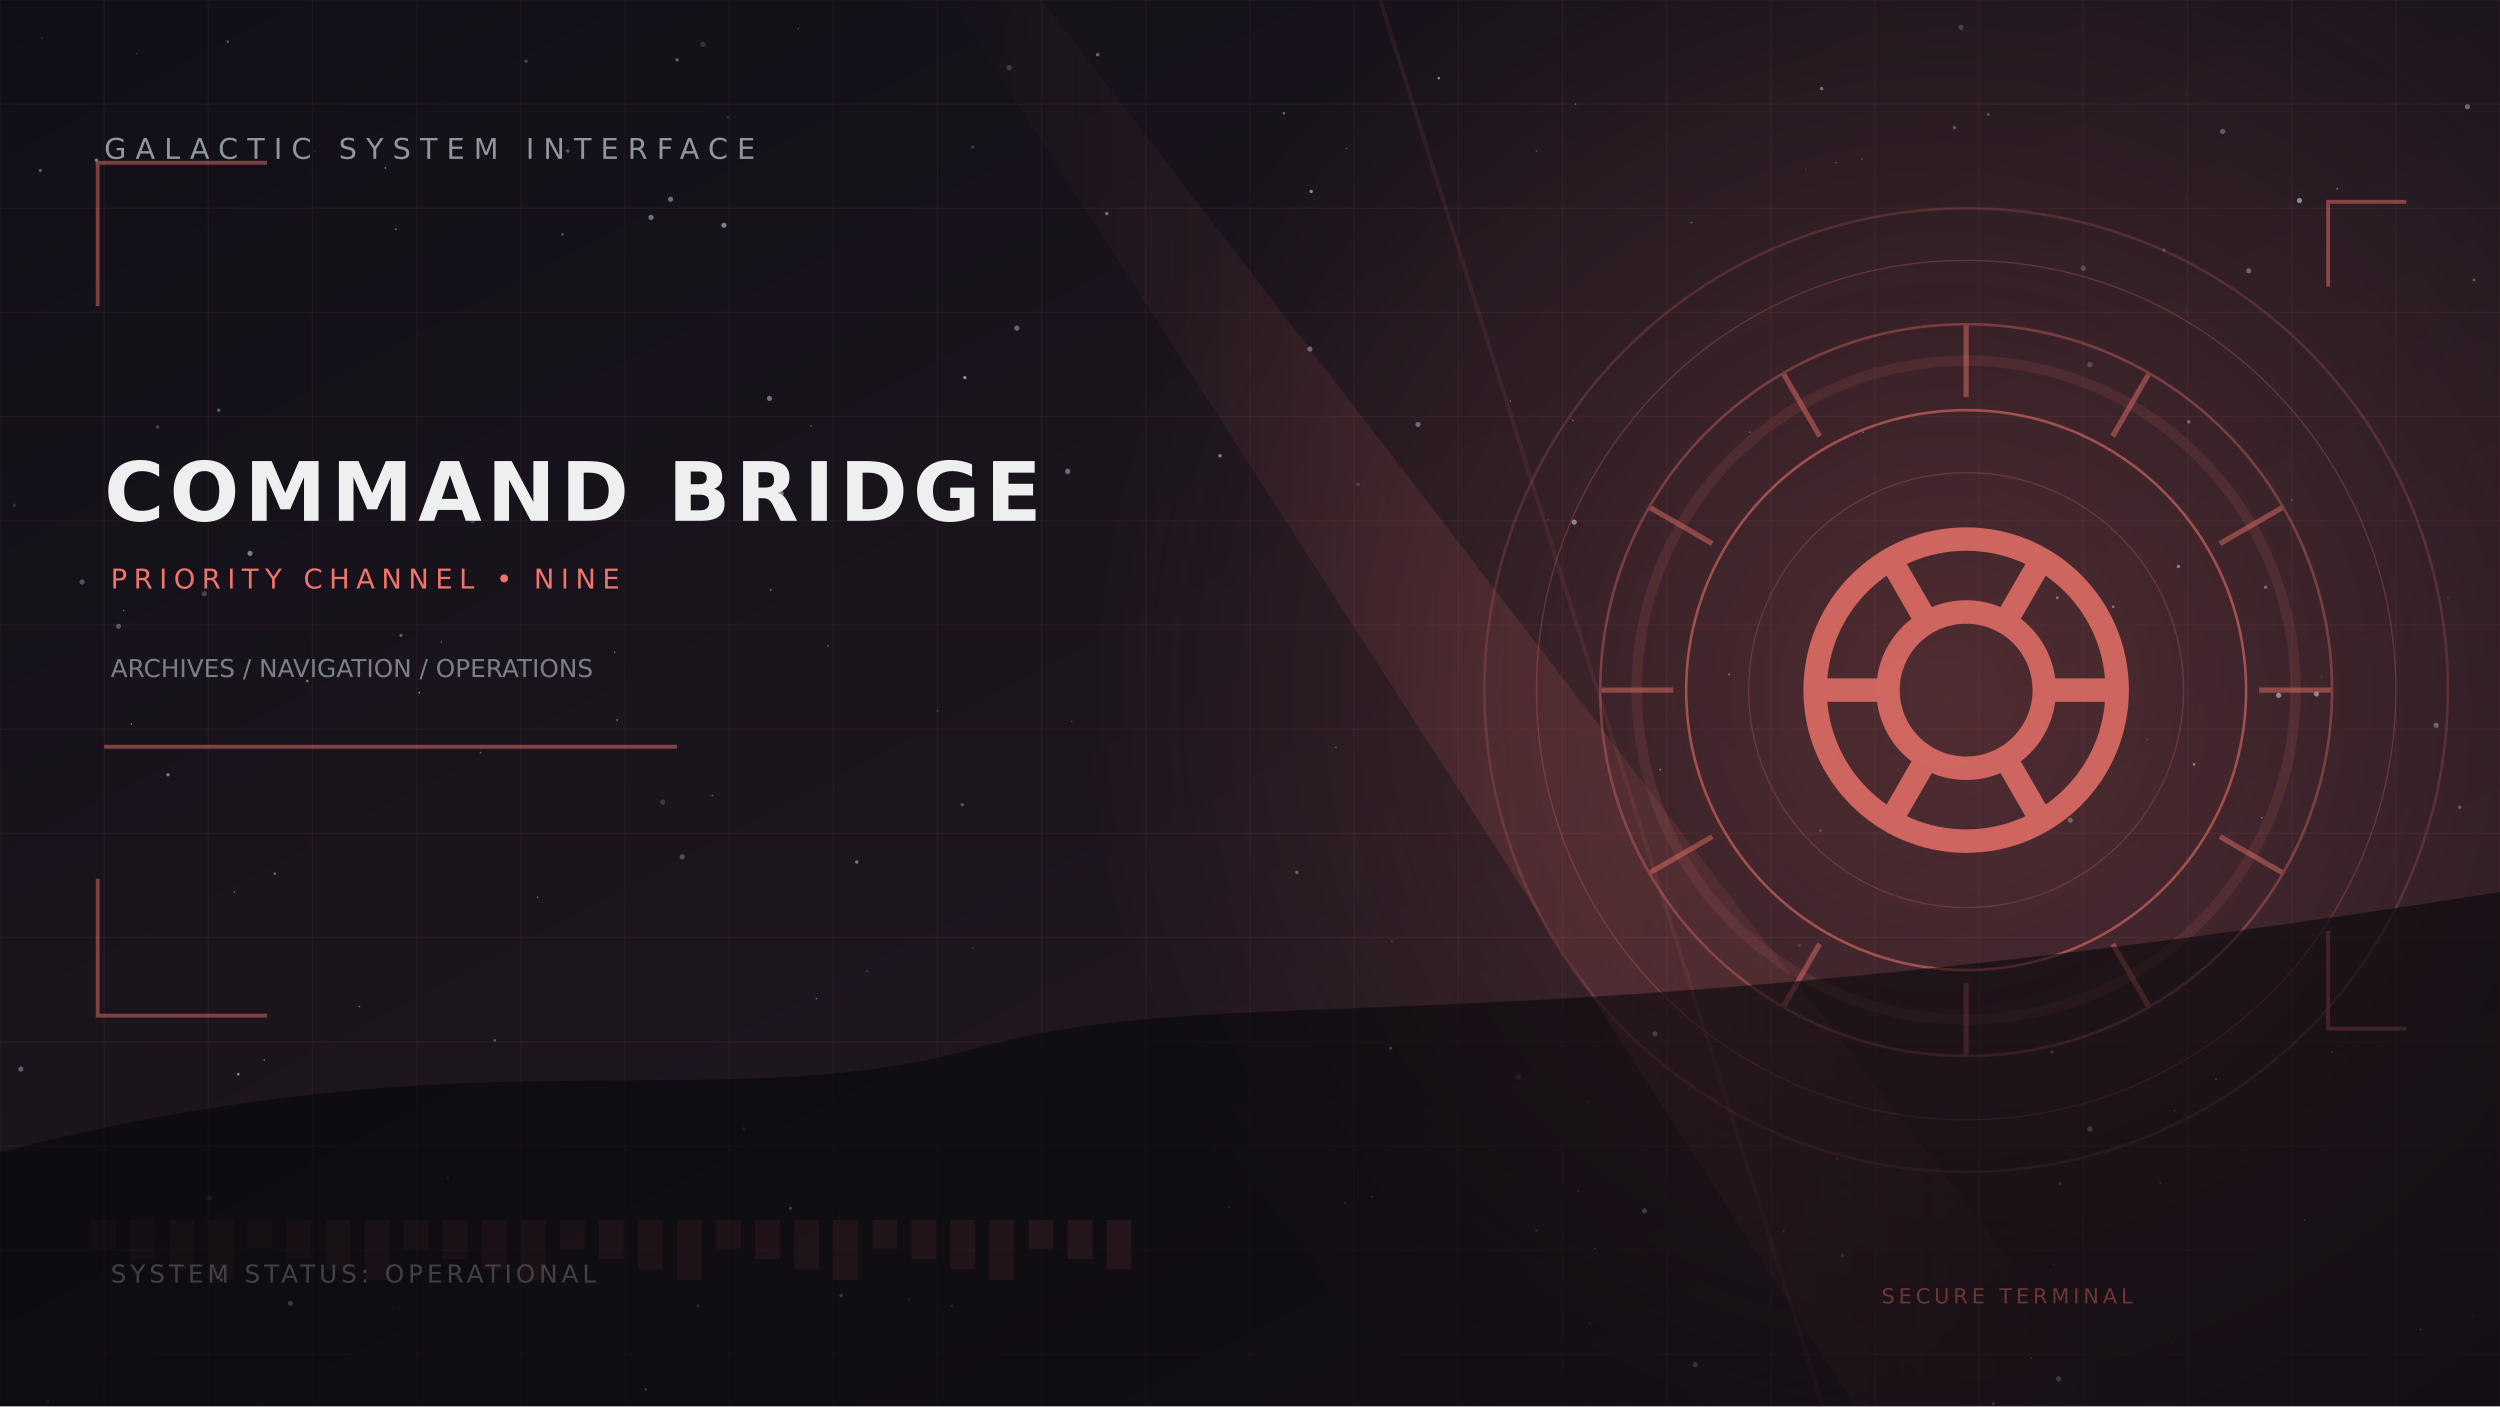
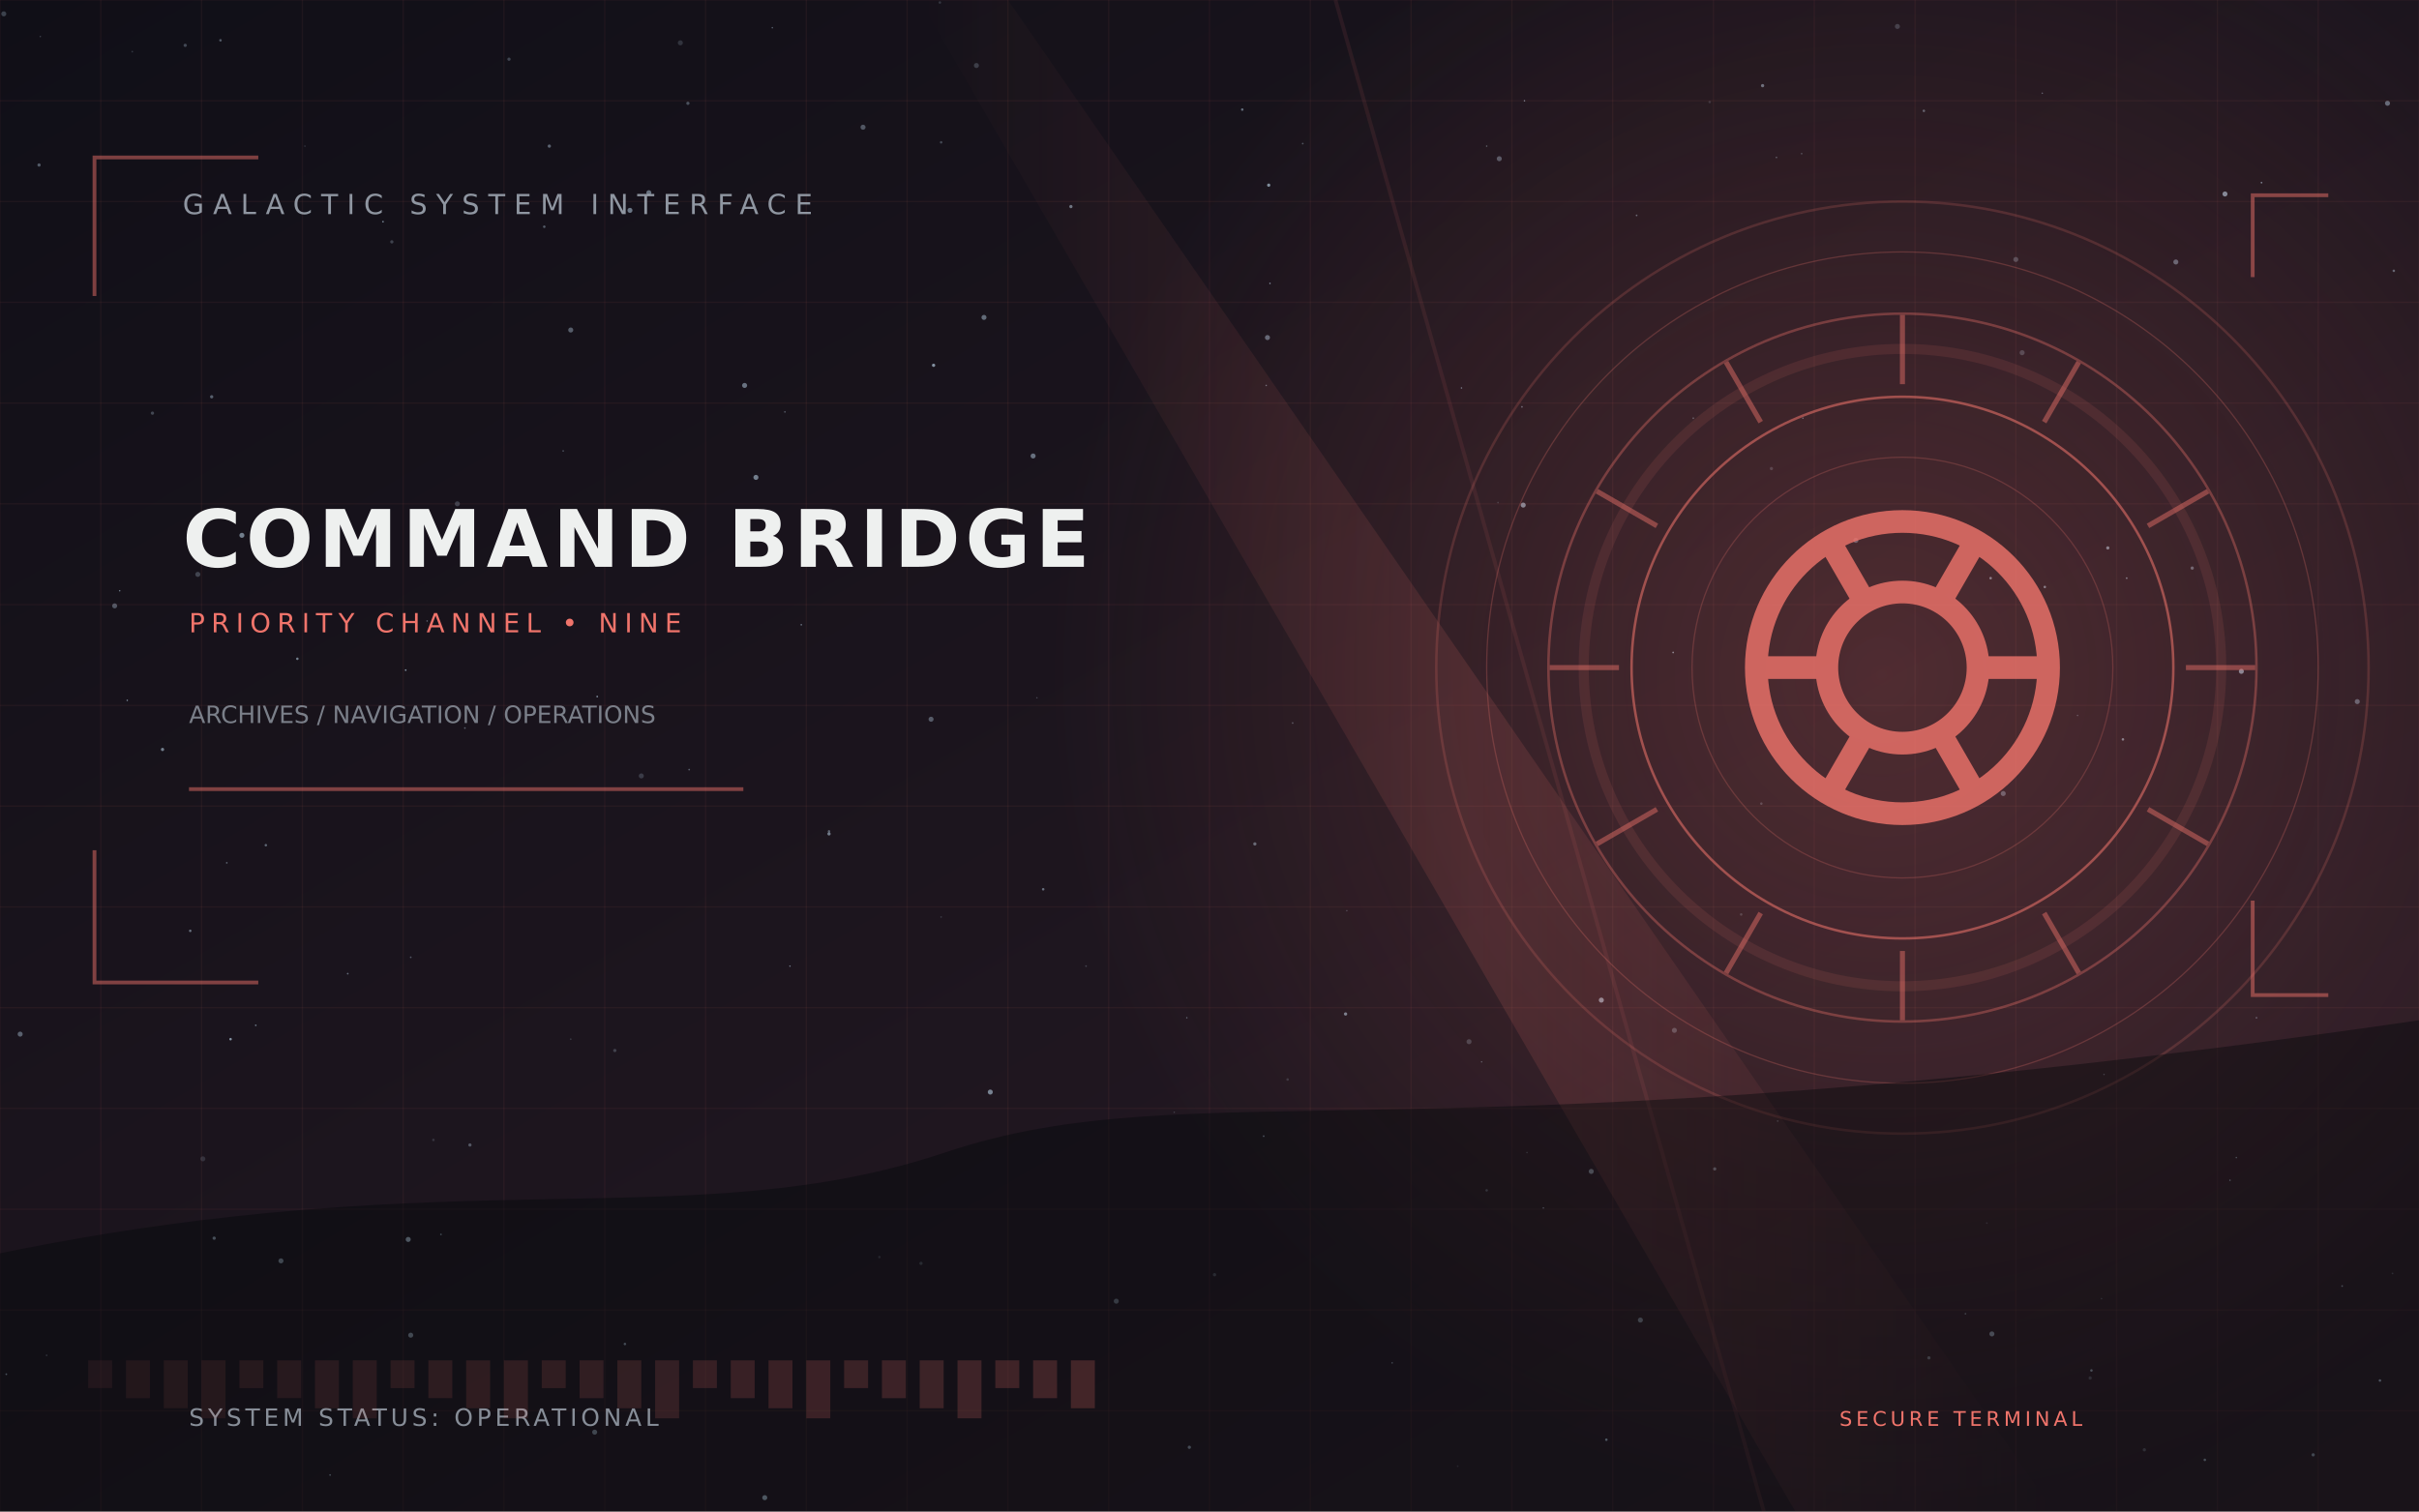
- <svg xmlns="http://www.w3.org/2000/svg" width="1920" height="1080" viewBox="0 0 1920 1080">
+ <svg xmlns="http://www.w3.org/2000/svg" width="1920" height="1200" viewBox="0 0 1920 1200">
  <defs>
    <linearGradient id="bg" x2=".95" y2="1">
      <stop stop-color="#100f17" />
      <stop offset="1" stop-color="#291b25" />
    </linearGradient>
    <radialGradient id="halo">
      <stop stop-color="#f0746b" stop-opacity=".23" />
      <stop offset="1" stop-color="#f0746b" stop-opacity="0" />
    </radialGradient>
    <linearGradient id="beam">
      <stop stop-color="#f0746b" stop-opacity="0" />
      <stop offset=".5" stop-color="#f0746b" stop-opacity=".14" />
      <stop offset="1" stop-color="#f0746b" stop-opacity="0" />
    </linearGradient>
  </defs>
-   <rect width="1920" height="1080" fill="url(#bg)" />
+   <rect width="1920" height="1200" fill="url(#bg)" />
  <circle cx="170" cy="983" r="1.3" fill="#afc6d9" opacity="0.62" />
  <circle cx="932" cy="883" r="0.6" fill="#afc6d9" opacity="0.23" />
  <circle cx="1299" cy="171" r="0.7" fill="#afc6d9" opacity="0.48" />
-   <circle cx="1702" cy="829" r="0.7" fill="#afc6d9" opacity="0.70" />
-   <circle cx="1707" cy="101" r="2" fill="#afc6d9" opacity="0.38" />
+   <circle cx="1702" cy="1151" r="1.3" fill="#afc6d9" opacity="0.28" />
+   <circle cx="685" cy="101" r="2" fill="#afc6d9" opacity="0.38" />
  <circle cx="658" cy="662" r="1.3" fill="#afc6d9" opacity="0.58" />
  <circle cx="304" cy="176" r="0.7" fill="#afc6d9" opacity="0.61" />
-   <circle cx="1275" cy="591" r="0.7" fill="#afc6d9" opacity="0.65" />
-   <circle cx="937" cy="350" r="1.3" fill="#afc6d9" opacity="0.66" />
-   <circle cx="1387" cy="130" r="0.6" fill="#afc6d9" opacity="0.18" />
-   <circle cx="536" cy="1003" r="1.3" fill="#afc6d9" opacity="0.29" />
-   <circle cx="1681" cy="324" r="1.3" fill="#afc6d9" opacity="0.49" />
-   <circle cx="1880" cy="459" r="0.6" fill="#afc6d9" opacity="0.24" />
-   <circle cx="843" cy="42" r="1.3" fill="#afc6d9" opacity="0.49" />
-   <circle cx="1662" cy="192" r="1.3" fill="#afc6d9" opacity="0.27" />
+   <circle cx="1275" cy="1143" r="1" fill="#afc6d9" opacity="0.70" />
+   <circle cx="1836" cy="1155" r="1.3" fill="#afc6d9" opacity="0.53" />
+   <circle cx="350" cy="980" r="0.7" fill="#afc6d9" opacity="0.54" />
+   <circle cx="147" cy="36" r="1.3" fill="#afc6d9" opacity="0.31" />
+   <circle cx="1003" cy="902" r="0.7" fill="#afc6d9" opacity="0.66" />
+   <circle cx="324" cy="984" r="2" fill="#afc6d9" opacity="0.70" />
+   <circle cx="1157" cy="1164" r="0.7" fill="#afc6d9" opacity="0.20" />
+   <circle cx="1176" cy="843" r="0.6" fill="#afc6d9" opacity="0.39" />
+   <circle cx="311" cy="192" r="1.3" fill="#afc6d9" opacity="0.27" />
  <circle cx="1430" cy="122" r="0.6" fill="#afc6d9" opacity="0.41" />
  <circle cx="1531" cy="1078" r="1.3" fill="#afc6d9" opacity="0.42" />
  <circle cx="447" cy="358" r="0.7" fill="#afc6d9" opacity="0.33" />
  <circle cx="1034" cy="114" r="0.7" fill="#afc6d9" opacity="0.36" />
  <circle cx="242" cy="116" r="0.6" fill="#afc6d9" opacity="0.22" />
  <circle cx="1398" cy="638" r="1" fill="#afc6d9" opacity="0.27" />
  <circle cx="121" cy="328" r="1.3" fill="#afc6d9" opacity="0.30" />
-   <circle cx="1889" cy="620" r="1.3" fill="#afc6d9" opacity="0.38" />
-   <circle cx="1054" cy="919" r="0.6" fill="#afc6d9" opacity="0.66" />
+   <circle cx="1889" cy="1096" r="1" fill="#afc6d9" opacity="0.66" />
+   <circle cx="942" cy="808" r="0.6" fill="#afc6d9" opacity="0.45" />
+   <circle cx="1775" cy="919" r="0.6" fill="#afc6d9" opacity="0.66" />
  <circle cx="474" cy="553" r="0.7" fill="#afc6d9" opacity="0.68" />
  <circle cx="1590" cy="630" r="2" fill="#afc6d9" opacity="0.41" />
  <circle cx="95" cy="469" r="0.6" fill="#afc6d9" opacity="0.58" />
  <circle cx="823" cy="554" r="0.6" fill="#afc6d9" opacity="0.27" />
  <circle cx="600" cy="379" r="2" fill="#afc6d9" opacity="0.59" />
  <circle cx="996" cy="670" r="1.3" fill="#afc6d9" opacity="0.47" />
  <circle cx="363" cy="400" r="2" fill="#afc6d9" opacity="0.26" />
  <circle cx="236" cy="523" r="1" fill="#afc6d9" opacity="0.60" />
  <circle cx="731" cy="1003" r="1.3" fill="#afc6d9" opacity="0.25" />
  <circle cx="1382" cy="726" r="1" fill="#afc6d9" opacity="0.24" />
  <circle cx="1209" cy="401" r="2" fill="#afc6d9" opacity="0.65" />
  <circle cx="1577" cy="971" r="0.7" fill="#afc6d9" opacity="0.22" />
  <circle cx="1560" cy="1043" r="0.7" fill="#afc6d9" opacity="0.46" />
  <circle cx="500" cy="167" r="2" fill="#afc6d9" opacity="0.56" />
  <circle cx="1795" cy="145" r="0.7" fill="#afc6d9" opacity="0.62" />
  <circle cx="1779" cy="533" r="2" fill="#afc6d9" opacity="0.65" />
  <circle cx="1685" cy="587" r="1" fill="#afc6d9" opacity="0.62" />
  <circle cx="1210" cy="80" r="0.6" fill="#afc6d9" opacity="0.63" />
  <circle cx="1791" cy="808" r="0.7" fill="#afc6d9" opacity="0.42" />
  <circle cx="157" cy="456" r="2" fill="#afc6d9" opacity="0.28" />
  <circle cx="1649" cy="568" r="0.6" fill="#afc6d9" opacity="0.37" />
  <circle cx="1770" cy="937" r="0.6" fill="#afc6d9" opacity="0.71" />
  <circle cx="1740" cy="451" r="1.3" fill="#afc6d9" opacity="0.46" />
  <circle cx="1399" cy="68" r="1.3" fill="#afc6d9" opacity="0.52" />
  <circle cx="1673" cy="435" r="1.3" fill="#afc6d9" opacity="0.62" />
  <circle cx="1068" cy="805" r="1.3" fill="#afc6d9" opacity="0.61" />
  <circle cx="322" cy="532" r="0.7" fill="#afc6d9" opacity="0.71" />
  <circle cx="32" cy="29" r="0.6" fill="#afc6d9" opacity="0.27" />
  <circle cx="1527" cy="88" r="1" fill="#afc6d9" opacity="0.43" />
  <circle cx="1160" cy="308" r="0.6" fill="#afc6d9" opacity="0.60" />
  <circle cx="432" cy="180" r="1" fill="#afc6d9" opacity="0.42" />
  <circle cx="1623" cy="466" r="1" fill="#afc6d9" opacity="0.59" />
  <circle cx="540" cy="34" r="2" fill="#afc6d9" opacity="0.19" />
  <circle cx="1344" cy="332" r="0.7" fill="#afc6d9" opacity="0.40" />
-   <circle cx="262" cy="363" r="1.3" fill="#afc6d9" opacity="0.38" />
-   <circle cx="1605" cy="867" r="2" fill="#afc6d9" opacity="0.61" />
+   <circle cx="262" cy="1171" r="0.7" fill="#afc6d9" opacity="0.59" />
+   <circle cx="786" cy="867" r="2" fill="#afc6d9" opacity="0.61" />
  <circle cx="16" cy="821" r="2" fill="#afc6d9" opacity="0.43" />
  <circle cx="1180" cy="945" r="1" fill="#afc6d9" opacity="0.33" />
  <circle cx="105" cy="41" r="0.7" fill="#afc6d9" opacity="0.21" />
  <circle cx="747" cy="113" r="1" fill="#afc6d9" opacity="0.30" />
  <circle cx="775" cy="52" r="2" fill="#afc6d9" opacity="0.24" />
  <circle cx="781" cy="252" r="2" fill="#afc6d9" opacity="0.49" />
  <circle cx="339" cy="493" r="0.6" fill="#afc6d9" opacity="0.47" />
  <circle cx="101" cy="556" r="0.6" fill="#afc6d9" opacity="0.70" />
  <circle cx="1895" cy="82" r="2" fill="#afc6d9" opacity="0.48" />
  <circle cx="613" cy="22" r="0.6" fill="#afc6d9" opacity="0.46" />
  <circle cx="1263" cy="930" r="2" fill="#afc6d9" opacity="0.58" />
  <circle cx="636" cy="496" r="0.7" fill="#afc6d9" opacity="0.48" />
  <circle cx="180" cy="685" r="0.7" fill="#afc6d9" opacity="0.44" />
  <circle cx="31" cy="131" r="1.3" fill="#afc6d9" opacity="0.41" />
  <circle cx="129" cy="595" r="1.3" fill="#afc6d9" opacity="0.60" />
  <circle cx="591" cy="306" r="2" fill="#afc6d9" opacity="0.53" />
  <circle cx="509" cy="616" r="2" fill="#afc6d9" opacity="0.22" />
  <circle cx="1166" cy="827" r="2" fill="#afc6d9" opacity="0.25" />
  <circle cx="623" cy="327" r="0.7" fill="#afc6d9" opacity="0.37" />
  <circle cx="1605" cy="280" r="2" fill="#afc6d9" opacity="0.27" />
  <circle cx="1225" cy="959" r="0.6" fill="#afc6d9" opacity="0.65" />
  <circle cx="1212" cy="915" r="0.6" fill="#afc6d9" opacity="0.34" />
  <circle cx="1900" cy="215" r="1" fill="#afc6d9" opacity="0.45" />
-   <circle cx="1750" cy="534" r="2" fill="#afc6d9" opacity="0.70" />
-   <circle cx="1219" cy="846" r="0.6" fill="#afc6d9" opacity="0.29" />
-   <circle cx="1370" cy="946" r="0.7" fill="#afc6d9" opacity="0.47" />
-   <circle cx="413" cy="689" r="0.6" fill="#afc6d9" opacity="0.62" />
-   <circle cx="308" cy="488" r="1.3" fill="#afc6d9" opacity="0.41" />
-   <circle cx="1415" cy="964" r="1.3" fill="#afc6d9" opacity="0.43" />
-   <circle cx="1089" cy="326" r="2" fill="#afc6d9" opacity="0.48" />
-   <circle cx="720" cy="546" r="0.6" fill="#afc6d9" opacity="0.40" />
-   <circle cx="524" cy="658" r="2" fill="#afc6d9" opacity="0.34" />
-   <circle cx="646" cy="995" r="1.3" fill="#afc6d9" opacity="0.60" />
-   <circle cx="74" cy="123" r="1.3" fill="#afc6d9" opacity="0.61" />
-   <circle cx="1582" cy="909" r="1.3" fill="#afc6d9" opacity="0.37" />
+   <circle cx="1750" cy="1159" r="1" fill="#afc6d9" opacity="0.60" />
+   <circle cx="1190" cy="126" r="2" fill="#afc6d9" opacity="0.39" />
+   <circle cx="453" cy="262" r="2" fill="#afc6d9" opacity="0.42" />
+   <circle cx="1473" cy="429" r="2" fill="#afc6d9" opacity="0.40" />
+   <circle cx="1660" cy="1088" r="1" fill="#afc6d9" opacity="0.62" />
+   <circle cx="1688" cy="459" r="0.7" fill="#afc6d9" opacity="0.61" />
+   <circle cx="488" cy="834" r="1.3" fill="#afc6d9" opacity="0.25" />
+   <circle cx="964" cy="1012" r="1.3" fill="#afc6d9" opacity="0.26" />
+   <circle cx="326" cy="1060" r="2" fill="#afc6d9" opacity="0.55" />
+   <circle cx="546" cy="82" r="1.3" fill="#afc6d9" opacity="0.35" />
+   <circle cx="658" cy="660" r="1" fill="#afc6d9" opacity="0.43" />
+   <circle cx="1621" cy="74" r="0.6" fill="#afc6d9" opacity="0.43" />
+   <circle cx="373" cy="909" r="1.3" fill="#afc6d9" opacity="0.37" />
  <circle cx="1006" cy="268" r="2" fill="#afc6d9" opacity="0.48" />
  <circle cx="1180" cy="116" r="0.6" fill="#afc6d9" opacity="0.43" />
  <circle cx="1007" cy="147" r="1.3" fill="#afc6d9" opacity="0.68" />
  <circle cx="1600" cy="206" r="2" fill="#afc6d9" opacity="0.30" />
  <circle cx="1670" cy="853" r="0.6" fill="#afc6d9" opacity="0.48" />
  <circle cx="820" cy="362" r="2" fill="#afc6d9" opacity="0.52" />
-   <circle cx="944" cy="927" r="0.6" fill="#afc6d9" opacity="0.70" />
-   <circle cx="11" cy="388" r="1.3" fill="#afc6d9" opacity="0.17" />
-   <circle cx="302" cy="1005" r="0.7" fill="#afc6d9" opacity="0.19" />
-   <circle cx="1043" cy="372" r="1.3" fill="#afc6d9" opacity="0.23" />
+   <circle cx="944" cy="1149" r="1.3" fill="#afc6d9" opacity="0.57" />
+   <circle cx="3" cy="11" r="2" fill="#afc6d9" opacity="0.27" />
+   <circle cx="5" cy="1091" r="0.7" fill="#afc6d9" opacity="0.65" />
+   <circle cx="1005" cy="306" r="0.6" fill="#afc6d9" opacity="0.52" />
+   <circle cx="1406" cy="372" r="1.3" fill="#afc6d9" opacity="0.23" />
  <circle cx="627" cy="767" r="0.6" fill="#afc6d9" opacity="0.57" />
-   <circle cx="472" cy="501" r="0.6" fill="#afc6d9" opacity="0.64" />
-   <circle cx="739" cy="618" r="1.3" fill="#afc6d9" opacity="0.36" />
-   <circle cx="571" cy="867" r="1.3" fill="#afc6d9" opacity="0.23" />
-   <circle cx="1501" cy="98" r="1.3" fill="#afc6d9" opacity="0.39" />
-   <circle cx="1737" cy="628" r="0.7" fill="#afc6d9" opacity="0.52" />
-   <circle cx="1408" cy="582" r="0.7" fill="#afc6d9" opacity="0.40" />
-   <circle cx="1760" cy="384" r="0.7" fill="#afc6d9" opacity="0.39" />
+   <circle cx="472" cy="1137" r="2" fill="#afc6d9" opacity="0.53" />
+   <circle cx="151" cy="739" r="1" fill="#afc6d9" opacity="0.52" />
+   <circle cx="739" cy="571" r="2" fill="#afc6d9" opacity="0.40" />
+   <circle cx="1008" cy="225" r="0.6" fill="#afc6d9" opacity="0.71" />
+   <circle cx="828" cy="706" r="1" fill="#afc6d9" opacity="0.51" />
+   <circle cx="1329" cy="818" r="2" fill="#afc6d9" opacity="0.32" />
+   <circle cx="862" cy="767" r="0.7" fill="#afc6d9" opacity="0.26" />
  <circle cx="741" cy="290" r="1.3" fill="#afc6d9" opacity="0.70" />
  <circle cx="276" cy="773" r="0.7" fill="#afc6d9" opacity="0.49" />
  <circle cx="1581" cy="1059" r="2" fill="#afc6d9" opacity="0.58" />
  <circle cx="747" cy="728" r="0.7" fill="#afc6d9" opacity="0.19" />
  <circle cx="515" cy="153" r="2" fill="#afc6d9" opacity="0.53" />
  <circle cx="369" cy="578" r="0.7" fill="#afc6d9" opacity="0.42" />
  <circle cx="1668" cy="1031" r="0.6" fill="#afc6d9" opacity="0.29" />
  <circle cx="211" cy="671" r="1" fill="#afc6d9" opacity="0.46" />
-   <circle cx="607" cy="928" r="1.3" fill="#afc6d9" opacity="0.61" />
+   <circle cx="607" cy="1189" r="2" fill="#afc6d9" opacity="0.69" />
+   <circle cx="1361" cy="928" r="1.3" fill="#afc6d9" opacity="0.61" />
  <circle cx="1899" cy="1011" r="0.7" fill="#afc6d9" opacity="0.26" />
  <circle cx="1302" cy="1048" r="2" fill="#afc6d9" opacity="0.48" />
  <circle cx="850" cy="164" r="1.3" fill="#afc6d9" opacity="0.55" />
  <circle cx="1208" cy="323" r="0.7" fill="#afc6d9" opacity="0.48" />
  <circle cx="344" cy="905" r="1" fill="#afc6d9" opacity="0.18" />
  <circle cx="1069" cy="723" r="0.6" fill="#afc6d9" opacity="0.30" />
  <circle cx="1189" cy="399" r="0.7" fill="#afc6d9" opacity="0.21" />
  <circle cx="1727" cy="208" r="2" fill="#afc6d9" opacity="0.45" />
  <circle cx="161" cy="920" r="2" fill="#afc6d9" opacity="0.17" />
  <circle cx="192" cy="425" r="2" fill="#afc6d9" opacity="0.60" />
  <circle cx="183" cy="825" r="1" fill="#afc6d9" opacity="0.71" />
  <circle cx="175" cy="32" r="1" fill="#afc6d9" opacity="0.41" />
  <circle cx="1506" cy="21" r="2" fill="#afc6d9" opacity="0.24" />
  <circle cx="698" cy="998" r="1" fill="#afc6d9" opacity="0.21" />
  <circle cx="986" cy="87" r="1" fill="#afc6d9" opacity="0.50" />
  <circle cx="37" cy="1076" r="0.6" fill="#afc6d9" opacity="0.45" />
  <circle cx="1411" cy="890" r="0.7" fill="#afc6d9" opacity="0.41" />
  <circle cx="496" cy="1067" r="1" fill="#afc6d9" opacity="0.58" />
  <circle cx="436" cy="116" r="1.3" fill="#afc6d9" opacity="0.45" />
  <circle cx="1026" cy="574" r="0.7" fill="#afc6d9" opacity="0.35" />
  <circle cx="203" cy="814" r="0.7" fill="#afc6d9" opacity="0.54" />
  <circle cx="1410" cy="125" r="0.6" fill="#afc6d9" opacity="0.48" />
  <circle cx="1766" cy="154" r="2" fill="#afc6d9" opacity="0.66" />
  <circle cx="223" cy="1001" r="2" fill="#afc6d9" opacity="0.54" />
  <circle cx="1871" cy="557" r="2" fill="#afc6d9" opacity="0.43" />
  <circle cx="168" cy="315" r="1.3" fill="#afc6d9" opacity="0.43" />
  <circle cx="1859" cy="1021" r="0.7" fill="#afc6d9" opacity="0.57" />
  <circle cx="547" cy="611" r="0.7" fill="#afc6d9" opacity="0.42" />
  <circle cx="1580" cy="459" r="1" fill="#afc6d9" opacity="0.61" />
  <circle cx="404" cy="47" r="1.3" fill="#afc6d9" opacity="0.29" />
-   <circle cx="1659" cy="909" r="0.7" fill="#afc6d9" opacity="0.41" />
-   <circle cx="1033" cy="924" r="1" fill="#afc6d9" opacity="0.29" />
-   <circle cx="296" cy="129" r="0.7" fill="#afc6d9" opacity="0.65" />
-   <circle cx="380" cy="799" r="1" fill="#afc6d9" opacity="0.44" />
-   <circle cx="559" cy="90" r="0.6" fill="#afc6d9" opacity="0.37" />
-   <circle cx="666" cy="746" r="0.6" fill="#afc6d9" opacity="0.36" />
+   <circle cx="1659" cy="1094" r="1.3" fill="#afc6d9" opacity="0.26" />
+   <circle cx="886" cy="1033" r="2" fill="#afc6d9" opacity="0.41" />
+   <circle cx="453" cy="825" r="0.7" fill="#afc6d9" opacity="0.20" />
+   <circle cx="326" cy="760" r="0.7" fill="#afc6d9" opacity="0.38" />
+   <circle cx="1022" cy="857" r="1" fill="#afc6d9" opacity="0.19" />
+   <circle cx="1357" cy="81" r="1" fill="#afc6d9" opacity="0.17" />
+   <circle cx="746" cy="2" r="1" fill="#afc6d9" opacity="0.20" />
  <circle cx="91" cy="481" r="2" fill="#afc6d9" opacity="0.38" />
  <circle cx="1431" cy="332" r="0.6" fill="#afc6d9" opacity="0.50" />
  <circle cx="1271" cy="794" r="2" fill="#afc6d9" opacity="0.68" />
  <circle cx="1328" cy="518" r="0.7" fill="#afc6d9" opacity="0.67" />
-   <circle cx="1105" cy="60" r="1" fill="#afc6d9" opacity="0.69" />
-   <circle cx="63" cy="447" r="2" fill="#afc6d9" opacity="0.37" />
-   <circle cx="520" cy="46" r="1.3" fill="#afc6d9" opacity="0.44" />
-   <circle cx="592" cy="453" r="0.7" fill="#afc6d9" opacity="0.61" />
-   <circle cx="1576" cy="808" r="1.3" fill="#afc6d9" opacity="0.45" />
-   <circle cx="1783" cy="520" r="0.7" fill="#afc6d9" opacity="0.23" />
-   <circle cx="1221" cy="1016" r="1.3" fill="#afc6d9" opacity="0.18" />
-   <circle cx="556" cy="173" r="2" fill="#afc6d9" opacity="0.60" />
+   <circle cx="1105" cy="1082" r="0.6" fill="#afc6d9" opacity="0.61" />
+   <circle cx="1425" cy="596" r="0.6" fill="#afc6d9" opacity="0.19" />
  <circle cx="1495" cy="535" r="670" fill="url(#halo)" />
  <g>
-     <path d="M 0 0 V 1080" stroke="#f0746b" opacity=".06" />
-     <path d="M 80 0 V 1080" stroke="#f0746b" opacity=".06" />
-     <path d="M 160 0 V 1080" stroke="#f0746b" opacity=".06" />
-     <path d="M 240 0 V 1080" stroke="#f0746b" opacity=".06" />
-     <path d="M 320 0 V 1080" stroke="#f0746b" opacity=".06" />
-     <path d="M 400 0 V 1080" stroke="#f0746b" opacity=".06" />
-     <path d="M 480 0 V 1080" stroke="#f0746b" opacity=".06" />
-     <path d="M 560 0 V 1080" stroke="#f0746b" opacity=".06" />
-     <path d="M 640 0 V 1080" stroke="#f0746b" opacity=".06" />
-     <path d="M 720 0 V 1080" stroke="#f0746b" opacity=".06" />
-     <path d="M 800 0 V 1080" stroke="#f0746b" opacity=".06" />
-     <path d="M 880 0 V 1080" stroke="#f0746b" opacity=".06" />
-     <path d="M 960 0 V 1080" stroke="#f0746b" opacity=".06" />
-     <path d="M 1040 0 V 1080" stroke="#f0746b" opacity=".06" />
-     <path d="M 1120 0 V 1080" stroke="#f0746b" opacity=".06" />
-     <path d="M 1200 0 V 1080" stroke="#f0746b" opacity=".06" />
-     <path d="M 1280 0 V 1080" stroke="#f0746b" opacity=".06" />
-     <path d="M 1360 0 V 1080" stroke="#f0746b" opacity=".06" />
-     <path d="M 1440 0 V 1080" stroke="#f0746b" opacity=".06" />
-     <path d="M 1520 0 V 1080" stroke="#f0746b" opacity=".06" />
-     <path d="M 1600 0 V 1080" stroke="#f0746b" opacity=".06" />
-     <path d="M 1680 0 V 1080" stroke="#f0746b" opacity=".06" />
-     <path d="M 1760 0 V 1080" stroke="#f0746b" opacity=".06" />
-     <path d="M 1840 0 V 1080" stroke="#f0746b" opacity=".06" />
-     <path d="M 1920 0 V 1080" stroke="#f0746b" opacity=".06" />
+     <path d="M 0 0 V 1200" stroke="#f0746b" opacity=".06" />
+     <path d="M 80 0 V 1200" stroke="#f0746b" opacity=".06" />
+     <path d="M 160 0 V 1200" stroke="#f0746b" opacity=".06" />
+     <path d="M 240 0 V 1200" stroke="#f0746b" opacity=".06" />
+     <path d="M 320 0 V 1200" stroke="#f0746b" opacity=".06" />
+     <path d="M 400 0 V 1200" stroke="#f0746b" opacity=".06" />
+     <path d="M 480 0 V 1200" stroke="#f0746b" opacity=".06" />
+     <path d="M 560 0 V 1200" stroke="#f0746b" opacity=".06" />
+     <path d="M 640 0 V 1200" stroke="#f0746b" opacity=".06" />
+     <path d="M 720 0 V 1200" stroke="#f0746b" opacity=".06" />
+     <path d="M 800 0 V 1200" stroke="#f0746b" opacity=".06" />
+     <path d="M 880 0 V 1200" stroke="#f0746b" opacity=".06" />
+     <path d="M 960 0 V 1200" stroke="#f0746b" opacity=".06" />
+     <path d="M 1040 0 V 1200" stroke="#f0746b" opacity=".06" />
+     <path d="M 1120 0 V 1200" stroke="#f0746b" opacity=".06" />
+     <path d="M 1200 0 V 1200" stroke="#f0746b" opacity=".06" />
+     <path d="M 1280 0 V 1200" stroke="#f0746b" opacity=".06" />
+     <path d="M 1360 0 V 1200" stroke="#f0746b" opacity=".06" />
+     <path d="M 1440 0 V 1200" stroke="#f0746b" opacity=".06" />
+     <path d="M 1520 0 V 1200" stroke="#f0746b" opacity=".06" />
+     <path d="M 1600 0 V 1200" stroke="#f0746b" opacity=".06" />
+     <path d="M 1680 0 V 1200" stroke="#f0746b" opacity=".06" />
+     <path d="M 1760 0 V 1200" stroke="#f0746b" opacity=".06" />
+     <path d="M 1840 0 V 1200" stroke="#f0746b" opacity=".06" />
+     <path d="M 1920 0 V 1200" stroke="#f0746b" opacity=".06" />
    <path d="M 0 0 H 1920" stroke="#f0746b" opacity=".06" />
    <path d="M 0 80 H 1920" stroke="#f0746b" opacity=".06" />
    <path d="M 0 160 H 1920" stroke="#f0746b" opacity=".06" />
    <path d="M 0 240 H 1920" stroke="#f0746b" opacity=".06" />
    <path d="M 0 320 H 1920" stroke="#f0746b" opacity=".06" />
    <path d="M 0 400 H 1920" stroke="#f0746b" opacity=".06" />
    <path d="M 0 480 H 1920" stroke="#f0746b" opacity=".06" />
    <path d="M 0 560 H 1920" stroke="#f0746b" opacity=".06" />
    <path d="M 0 640 H 1920" stroke="#f0746b" opacity=".06" />
    <path d="M 0 720 H 1920" stroke="#f0746b" opacity=".06" />
    <path d="M 0 800 H 1920" stroke="#f0746b" opacity=".06" />
    <path d="M 0 880 H 1920" stroke="#f0746b" opacity=".06" />
    <path d="M 0 960 H 1920" stroke="#f0746b" opacity=".06" />
    <path d="M 0 1040 H 1920" stroke="#f0746b" opacity=".06" />
-   </g>
-   <path d="M 800 0 L 1630 1080 L 1425 1080 L 730 0 Z" fill="url(#beam)" />
-   <path d="M 1060 0 L 1400 1080" stroke="#f0746b" opacity=".09" stroke-width="3" />
+     <path d="M 0 1120 H 1920" stroke="#f0746b" opacity=".06" />
+     <path d="M 0 1200 H 1920" stroke="#f0746b" opacity=".06" />
+   </g>
+   <path d="M 800 0 L 1630 1200 L 1425 1200 L 730 0 Z" fill="url(#beam)" />
+   <path d="M 1060 0 L 1400 1200" stroke="#f0746b" opacity=".09" stroke-width="3" />
  <circle cx="1510" cy="530" r="370" stroke="#f0746b" stroke-width="2" fill="none" opacity="0.19" />
  <circle cx="1510" cy="530" r="330" stroke="#f0746b" stroke-width="1" fill="none" opacity="0.25" />
  <circle cx="1510" cy="530" r="281" stroke="#f0746b" stroke-width="2" fill="none" opacity="0.35" />
  <circle cx="1510" cy="530" r="253" stroke="#f0746b" stroke-width="8" fill="none" opacity="0.11" />
  <circle cx="1510" cy="530" r="215" stroke="#f0746b" stroke-width="2" fill="none" opacity="0.55" />
  <circle cx="1510" cy="530" r="167" stroke="#f0746b" stroke-width="1" fill="none" opacity="0.23" />
  <path d="M 1735.0 530.0 L 1790.0 530.0" stroke="#f0746b" stroke-width="4" opacity=".45" />
  <path d="M 1704.9 642.5 L 1752.5 670.0" stroke="#f0746b" stroke-width="4" opacity=".45" />
  <path d="M 1622.5 724.9 L 1650.0 772.5" stroke="#f0746b" stroke-width="4" opacity=".45" />
  <path d="M 1510.0 755.0 L 1510.0 810.0" stroke="#f0746b" stroke-width="4" opacity=".45" />
  <path d="M 1397.5 724.9 L 1370.0 772.5" stroke="#f0746b" stroke-width="4" opacity=".45" />
  <path d="M 1315.1 642.5 L 1267.5 670.0" stroke="#f0746b" stroke-width="4" opacity=".45" />
  <path d="M 1285.0 530.0 L 1230.0 530.0" stroke="#f0746b" stroke-width="4" opacity=".45" />
  <path d="M 1315.1 417.5 L 1267.5 390.0" stroke="#f0746b" stroke-width="4" opacity=".45" />
  <path d="M 1397.5 335.1 L 1370.0 287.5" stroke="#f0746b" stroke-width="4" opacity=".45" />
  <path d="M 1510.0 305.0 L 1510.0 250.0" stroke="#f0746b" stroke-width="4" opacity=".45" />
  <path d="M 1622.5 335.1 L 1650.0 287.5" stroke="#f0746b" stroke-width="4" opacity=".45" />
  <path d="M 1704.9 417.5 L 1752.5 390.0" stroke="#f0746b" stroke-width="4" opacity=".45" />
  <g transform="translate(1510 530)" fill="none" stroke="#f0746b" stroke-width="18" opacity=".8">
    <circle r="116" />
    <circle r="60" />
    <path d="M 60.0 0.0 L 113.0 0.0" />
    <path d="M 30.0 52.0 L 56.5 97.9" />
    <path d="M -30.0 52.0 L -56.5 97.9" />
    <path d="M -60.0 0.0 L -113.0 0.0" />
    <path d="M -30.0 -52.0 L -56.5 -97.9" />
    <path d="M 30.0 -52.0 L 56.5 -97.9" />
  </g>
+   <path d="M 0 995 C 365 920 550 982 750 915 S 1130 925 1920 810 L 1920 1200 L 0 1200 Z" fill="#030609" opacity=".42" />
  <g fill="none" stroke="#f0746b" opacity=".48" stroke-width="3">
    <path d="M 75 235 V 125 H 205" />
    <path d="M 75 675 V 780 H 205" />
    <path d="M 1848 155 H 1788 V 220" />
    <path d="M 1848 790 H 1788 V 715" />
  </g>
  <g font-family="DejaVu Sans, sans-serif" fill="#a4adb8">
-     <text x="80" y="122" font-size="22" letter-spacing="7" opacity=".85">GALACTIC SYSTEM INTERFACE</text>
-     <text x="80" y="400" font-size="63" font-weight="bold" letter-spacing="4" fill="#eef0ef">COMMAND BRIDGE</text>
-     <text x="85" y="452" font-size="21" letter-spacing="5" fill="#f0746b">PRIORITY CHANNEL • NINE</text>
-     <text x="85" y="520" font-size="19" opacity=".7">ARCHIVES  /  NAVIGATION  /  OPERATIONS</text>
-     <text x="85" y="985" font-size="19" letter-spacing="3" opacity=".8">SYSTEM STATUS: OPERATIONAL</text>
-     <text x="1445" y="1001" font-size="16" letter-spacing="3" fill="#f0746b">SECURE TERMINAL</text>
+     <text x="145" y="170" font-size="22" letter-spacing="7" opacity=".85">GALACTIC SYSTEM INTERFACE</text>
+     <text x="145" y="450" font-size="63" font-weight="bold" letter-spacing="4" fill="#eef0ef">COMMAND BRIDGE</text>
+     <text x="150" y="502" font-size="21" letter-spacing="5" fill="#f0746b">PRIORITY CHANNEL • NINE</text>
+     <text x="150" y="574" font-size="19" opacity=".7">ARCHIVES  /  NAVIGATION  /  OPERATIONS</text>
+     <text x="150" y="1132" font-size="19" letter-spacing="3" opacity=".8">SYSTEM STATUS: OPERATIONAL</text>
+     <text x="1460" y="1132" font-size="16" letter-spacing="3" fill="#f0746b">SECURE TERMINAL</text>
  </g>
  <g fill="#f0746b" opacity=".48">
-     <rect x="80" y="572" width="440" height="3" />
-     <rect x="70" y="937" width="19" height="22" fill="#f0746b" opacity="0.15" />
-     <rect x="100" y="937" width="19" height="30" fill="#f0746b" opacity="0.16" />
-     <rect x="130" y="937" width="19" height="38" fill="#f0746b" opacity="0.17" />
-     <rect x="160" y="937" width="19" height="46" fill="#f0746b" opacity="0.18" />
-     <rect x="190" y="937" width="19" height="22" fill="#f0746b" opacity="0.19" />
-     <rect x="220" y="937" width="19" height="30" fill="#f0746b" opacity="0.20" />
-     <rect x="250" y="937" width="19" height="38" fill="#f0746b" opacity="0.22" />
-     <rect x="280" y="937" width="19" height="46" fill="#f0746b" opacity="0.23" />
-     <rect x="310" y="937" width="19" height="22" fill="#f0746b" opacity="0.24" />
-     <rect x="340" y="937" width="19" height="30" fill="#f0746b" opacity="0.25" />
-     <rect x="370" y="937" width="19" height="38" fill="#f0746b" opacity="0.26" />
-     <rect x="400" y="937" width="19" height="46" fill="#f0746b" opacity="0.27" />
-     <rect x="430" y="937" width="19" height="22" fill="#f0746b" opacity="0.28" />
-     <rect x="460" y="937" width="19" height="30" fill="#f0746b" opacity="0.29" />
-     <rect x="490" y="937" width="19" height="38" fill="#f0746b" opacity="0.30" />
-     <rect x="520" y="937" width="19" height="46" fill="#f0746b" opacity="0.31" />
-     <rect x="550" y="937" width="19" height="22" fill="#f0746b" opacity="0.33" />
-     <rect x="580" y="937" width="19" height="30" fill="#f0746b" opacity="0.34" />
-     <rect x="610" y="937" width="19" height="38" fill="#f0746b" opacity="0.35" />
-     <rect x="640" y="937" width="19" height="46" fill="#f0746b" opacity="0.36" />
-     <rect x="670" y="937" width="19" height="22" fill="#f0746b" opacity="0.37" />
-     <rect x="700" y="937" width="19" height="30" fill="#f0746b" opacity="0.38" />
-     <rect x="730" y="937" width="19" height="38" fill="#f0746b" opacity="0.39" />
-     <rect x="760" y="937" width="19" height="46" fill="#f0746b" opacity="0.40" />
-     <rect x="790" y="937" width="19" height="22" fill="#f0746b" opacity="0.41" />
-     <rect x="820" y="937" width="19" height="30" fill="#f0746b" opacity="0.42" />
-     <rect x="850" y="937" width="19" height="38" fill="#f0746b" opacity="0.44" />
-   </g>
-   <path d="M 0 885 C 365 790 550 860 750 805 S 1130 810 1920 685 L 1920 1080 L 0 1080 Z" fill="#030609" opacity=".56" />
+     <rect x="150" y="625" width="440" height="3" />
+     <rect x="70" y="1080" width="19" height="22" fill="#f0746b" opacity="0.15" />
+     <rect x="100" y="1080" width="19" height="30" fill="#f0746b" opacity="0.16" />
+     <rect x="130" y="1080" width="19" height="38" fill="#f0746b" opacity="0.17" />
+     <rect x="160" y="1080" width="19" height="46" fill="#f0746b" opacity="0.18" />
+     <rect x="190" y="1080" width="19" height="22" fill="#f0746b" opacity="0.19" />
+     <rect x="220" y="1080" width="19" height="30" fill="#f0746b" opacity="0.20" />
+     <rect x="250" y="1080" width="19" height="38" fill="#f0746b" opacity="0.22" />
+     <rect x="280" y="1080" width="19" height="46" fill="#f0746b" opacity="0.23" />
+     <rect x="310" y="1080" width="19" height="22" fill="#f0746b" opacity="0.24" />
+     <rect x="340" y="1080" width="19" height="30" fill="#f0746b" opacity="0.25" />
+     <rect x="370" y="1080" width="19" height="38" fill="#f0746b" opacity="0.26" />
+     <rect x="400" y="1080" width="19" height="46" fill="#f0746b" opacity="0.27" />
+     <rect x="430" y="1080" width="19" height="22" fill="#f0746b" opacity="0.28" />
+     <rect x="460" y="1080" width="19" height="30" fill="#f0746b" opacity="0.29" />
+     <rect x="490" y="1080" width="19" height="38" fill="#f0746b" opacity="0.30" />
+     <rect x="520" y="1080" width="19" height="46" fill="#f0746b" opacity="0.31" />
+     <rect x="550" y="1080" width="19" height="22" fill="#f0746b" opacity="0.33" />
+     <rect x="580" y="1080" width="19" height="30" fill="#f0746b" opacity="0.34" />
+     <rect x="610" y="1080" width="19" height="38" fill="#f0746b" opacity="0.35" />
+     <rect x="640" y="1080" width="19" height="46" fill="#f0746b" opacity="0.36" />
+     <rect x="670" y="1080" width="19" height="22" fill="#f0746b" opacity="0.37" />
+     <rect x="700" y="1080" width="19" height="30" fill="#f0746b" opacity="0.38" />
+     <rect x="730" y="1080" width="19" height="38" fill="#f0746b" opacity="0.39" />
+     <rect x="760" y="1080" width="19" height="46" fill="#f0746b" opacity="0.40" />
+     <rect x="790" y="1080" width="19" height="22" fill="#f0746b" opacity="0.41" />
+     <rect x="820" y="1080" width="19" height="30" fill="#f0746b" opacity="0.42" />
+     <rect x="850" y="1080" width="19" height="38" fill="#f0746b" opacity="0.44" />
+   </g>
</svg>
